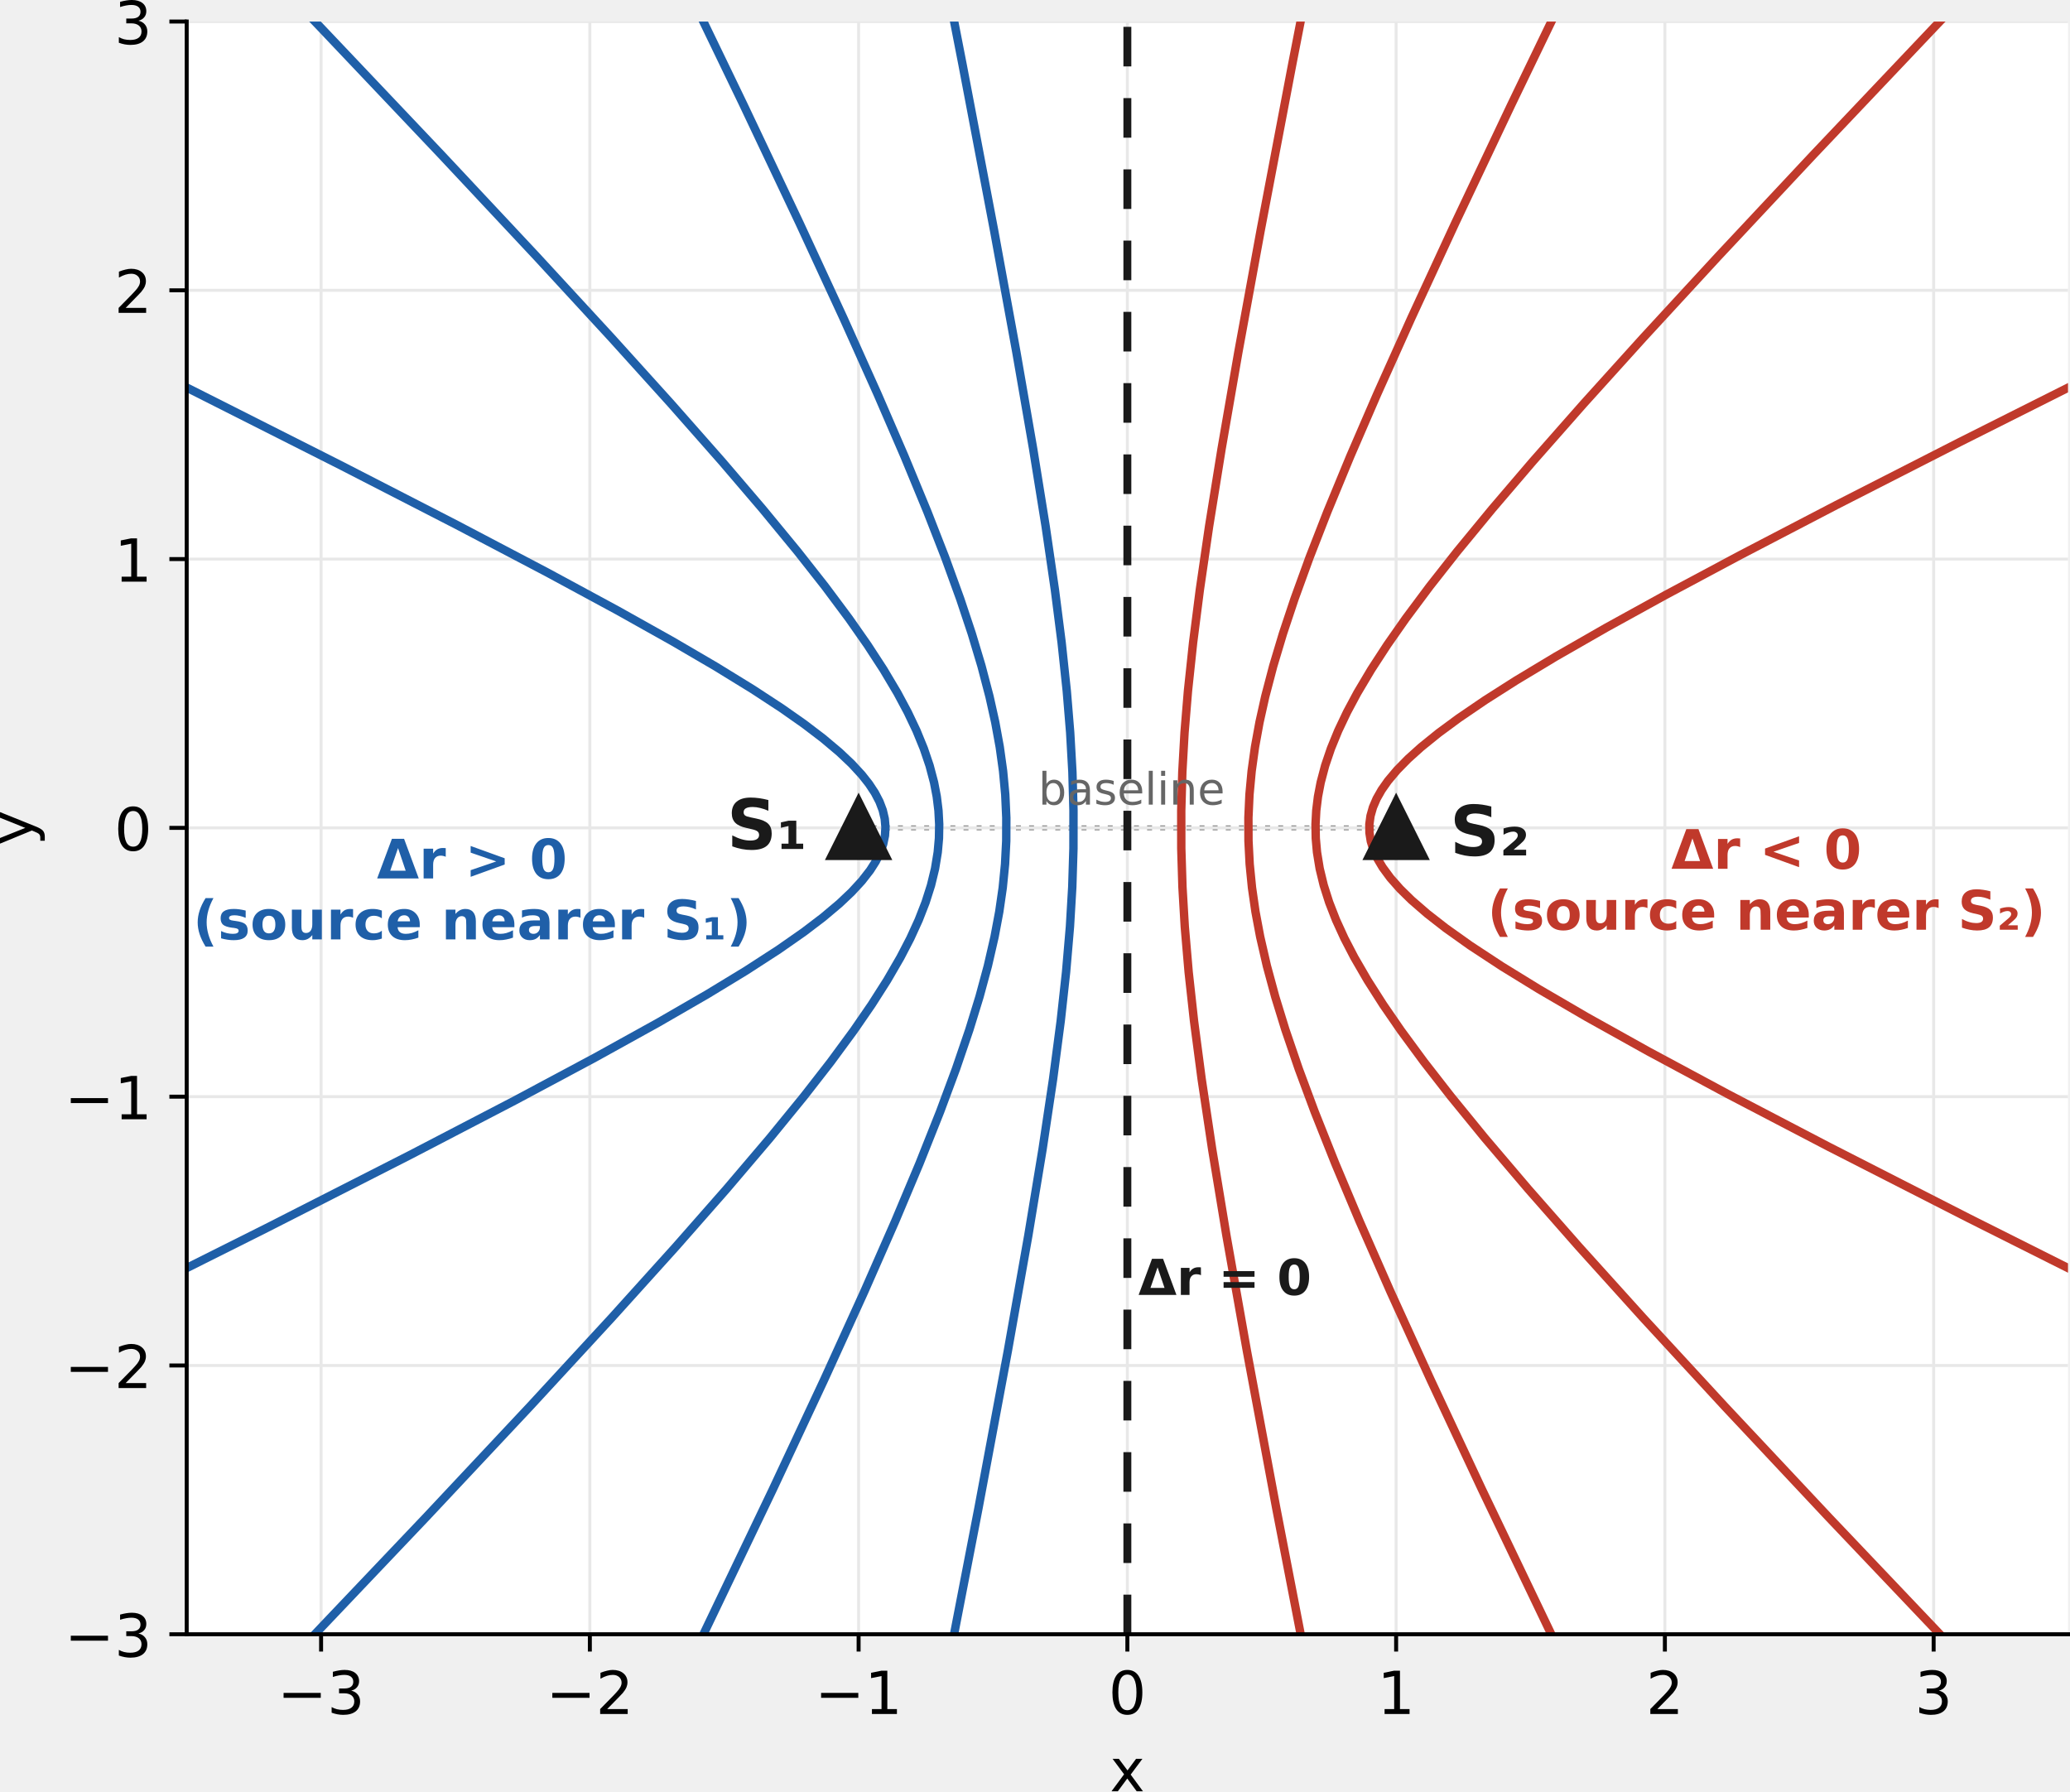
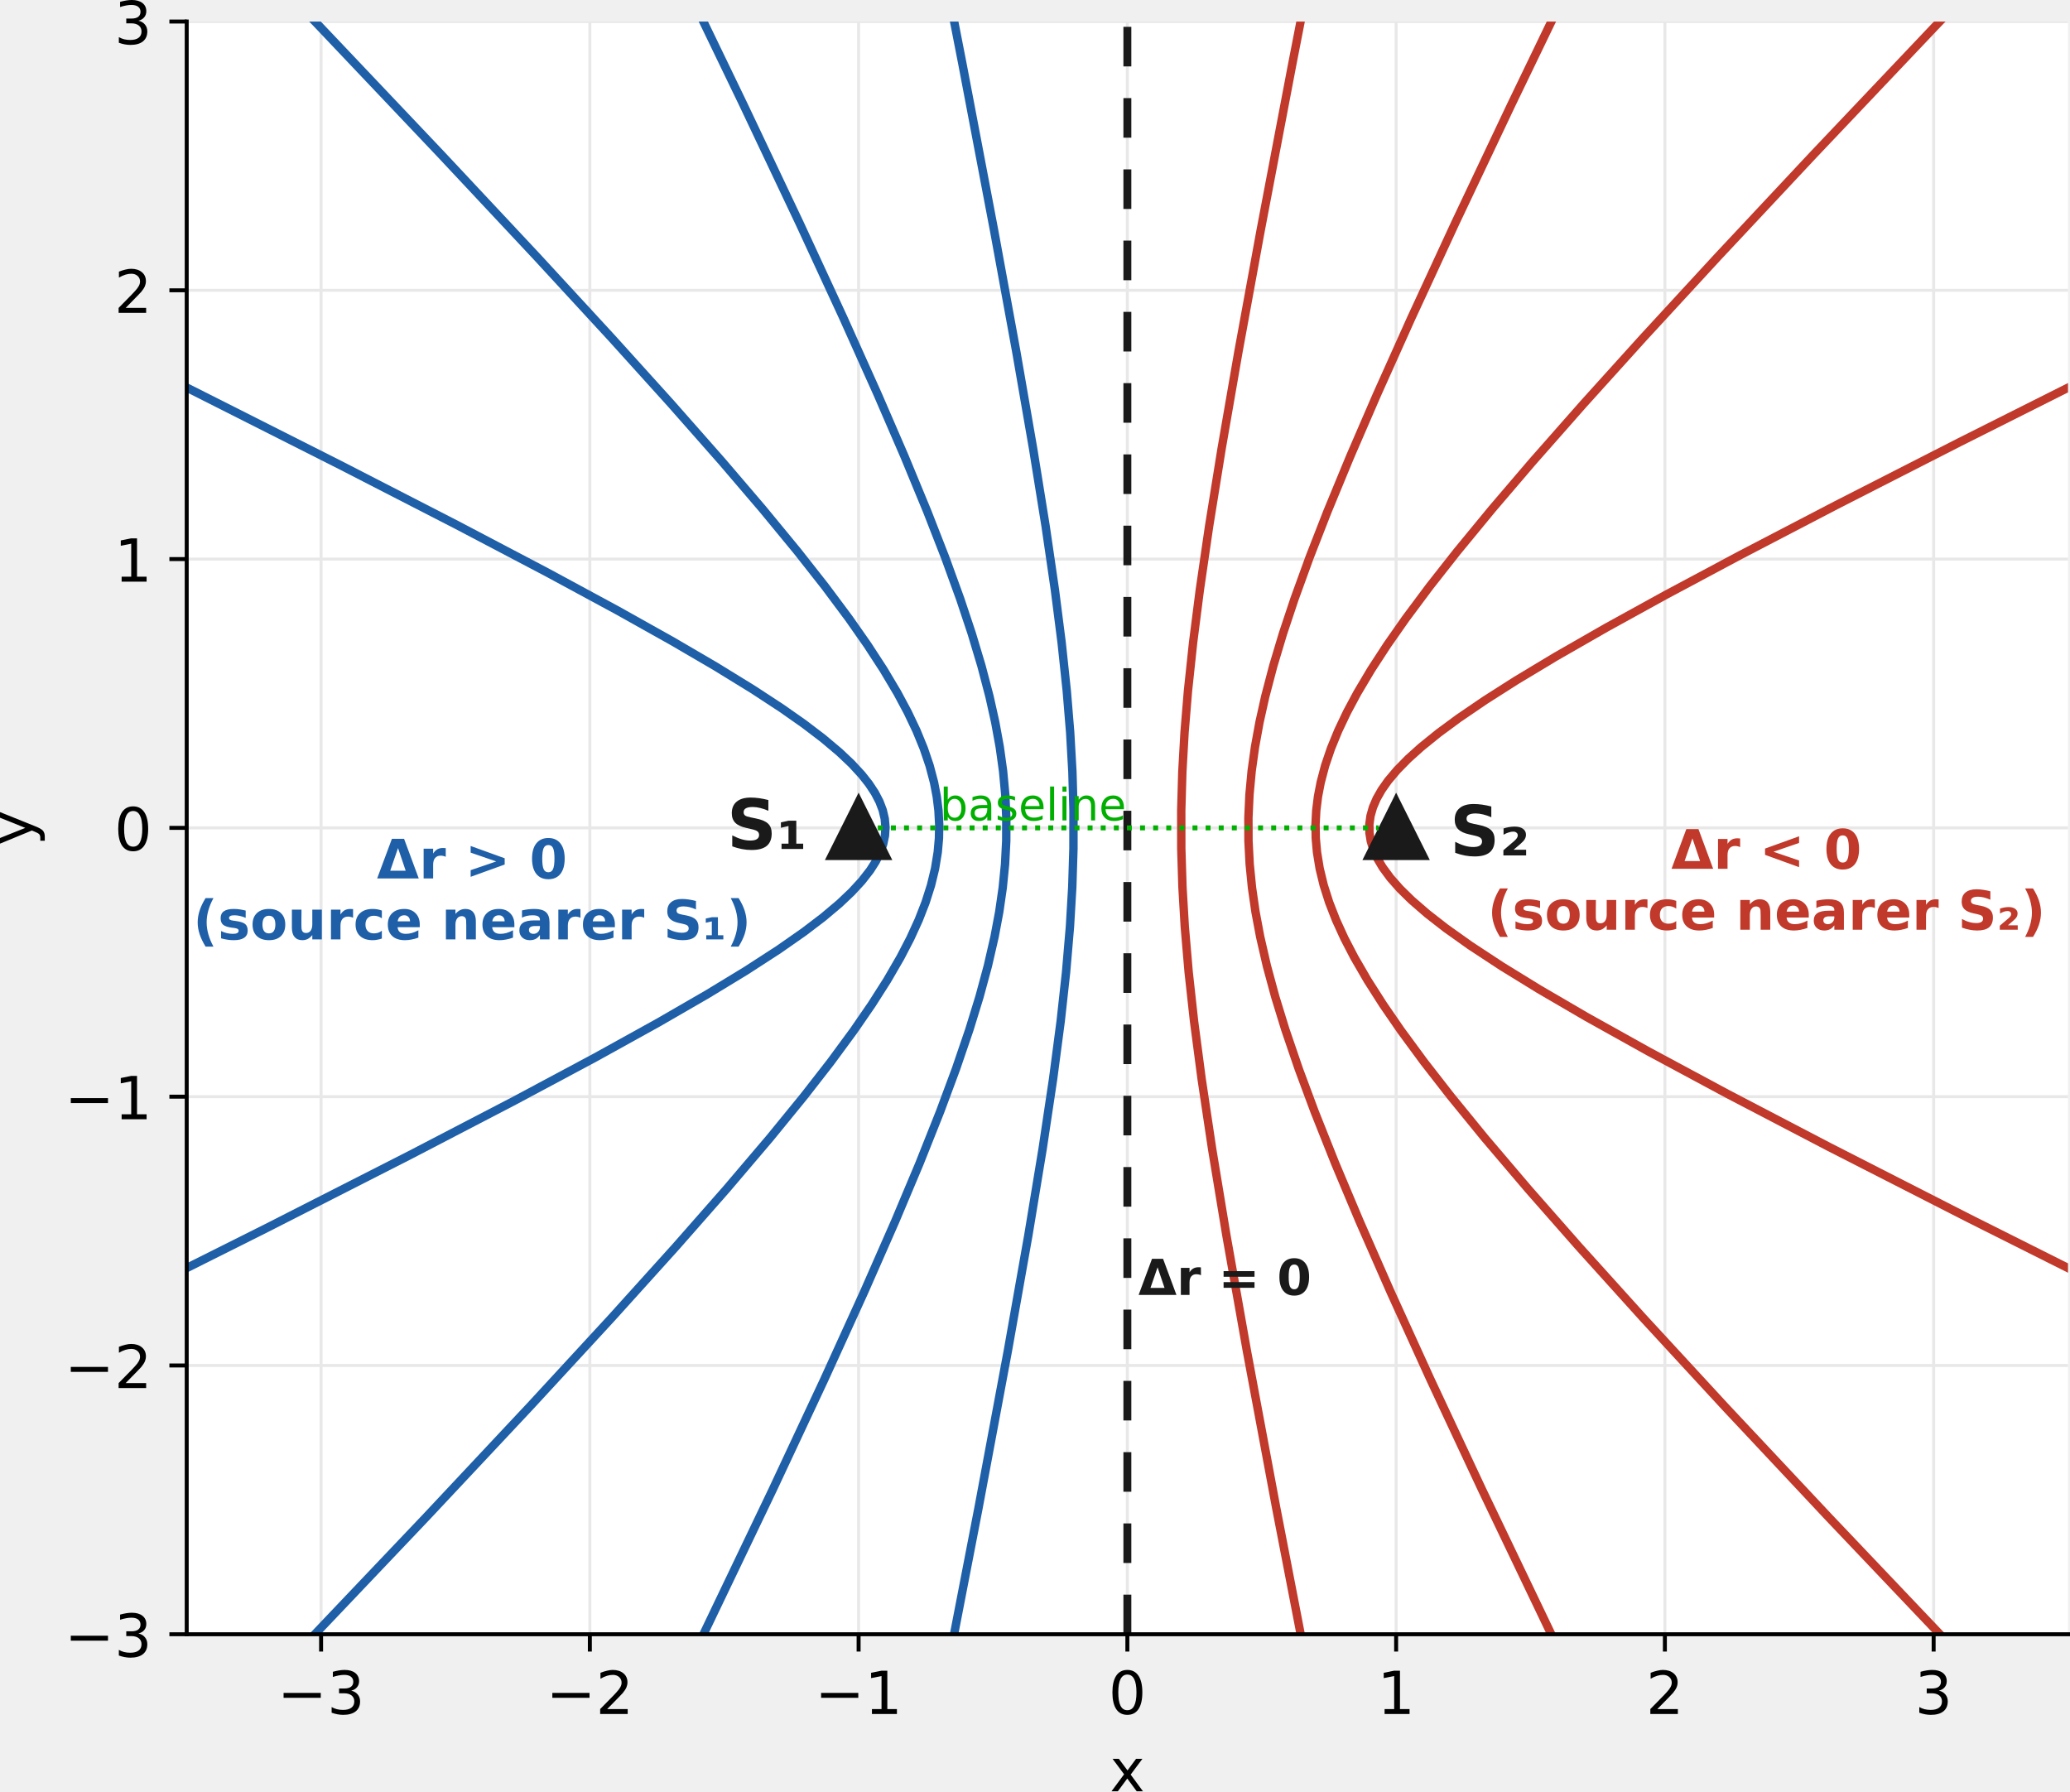
<svg xmlns="http://www.w3.org/2000/svg" xmlns:xlink="http://www.w3.org/1999/xlink" width="418.315pt" height="361.951pt" viewBox="0 0 418.315 361.951" version="1.1" id="svg300">
  <defs id="defs6">
    <style type="text/css" id="style4">*{stroke-linejoin: round; stroke-linecap: butt}</style>
  </defs>
  <g id="patch_2" transform="translate(-62.19283,-26.90081)">
    <path d="M 99.924,357.12 H 480.108 V 31.248 H 99.924 Z" style="fill:#ffffff" id="path11" />
  </g>
-   <g id="line2d_1" transform="translate(-62.19283,-26.90081)">
-     <path d="M 235.704,194.184 H 344.328" clip-path="url(#pefa35b6b33)" style="fill:none;stroke:#888888;stroke-dasharray:1, 1.65;stroke-dashoffset:0" id="path14" />
-   </g>
  <g id="matplotlib.axis_1" transform="translate(-62.19283,-26.90081)">
    <g id="xtick_1">
      <g id="line2d_2">
        <path d="M 127.08,357.12 V 31.248" clip-path="url(#pefa35b6b33)" style="fill:none;stroke:#e8e8e8;stroke-width:0.6;stroke-linecap:square" id="path17" />
      </g>
      <g id="line2d_3">
        <defs id="defs21">
          <path id="mc69512d97a" d="M 0,0 V 3.5" style="stroke:#000000;stroke-width:0.8" />
        </defs>
        <g id="g25">
          <use xlink:href="#mc69512d97a" x="127.08" y="357.12" style="stroke:#000000;stroke-width:0.8" id="use23" />
        </g>
      </g>
      <g id="text_1">
        <text style="font-size:12px;font-family:'DejaVu Sans';text-anchor:middle" x="127.08" y="373.238" id="text28">−3</text>
      </g>
    </g>
    <g id="xtick_2">
      <g id="line2d_4">
        <path d="M 181.392,357.12 V 31.248" clip-path="url(#pefa35b6b33)" style="fill:none;stroke:#e8e8e8;stroke-width:0.6;stroke-linecap:square" id="path32" />
      </g>
      <g id="line2d_5">
        <g id="g37">
          <use xlink:href="#mc69512d97a" x="181.392" y="357.12" style="stroke:#000000;stroke-width:0.8" id="use35" />
        </g>
      </g>
      <g id="text_2">
        <text style="font-size:12px;font-family:'DejaVu Sans';text-anchor:middle" x="181.392" y="373.238" id="text40">−2</text>
      </g>
    </g>
    <g id="xtick_3">
      <g id="line2d_6">
        <path d="M 235.704,357.12 V 31.248" clip-path="url(#pefa35b6b33)" style="fill:none;stroke:#e8e8e8;stroke-width:0.6;stroke-linecap:square" id="path44" />
      </g>
      <g id="line2d_7">
        <g id="g49">
          <use xlink:href="#mc69512d97a" x="235.704" y="357.12" style="stroke:#000000;stroke-width:0.8" id="use47" />
        </g>
      </g>
      <g id="text_3">
        <text style="font-size:12px;font-family:'DejaVu Sans';text-anchor:middle" x="235.704" y="373.238" id="text52">−1</text>
      </g>
    </g>
    <g id="xtick_4">
      <g id="line2d_8">
        <path d="M 290.016,357.12 V 31.248" clip-path="url(#pefa35b6b33)" style="fill:none;stroke:#e8e8e8;stroke-width:0.6;stroke-linecap:square" id="path56" />
      </g>
      <g id="line2d_9">
        <g id="g61">
          <use xlink:href="#mc69512d97a" x="290.016" y="357.12" style="stroke:#000000;stroke-width:0.8" id="use59" />
        </g>
      </g>
      <g id="text_4">
        <text style="font-size:12px;font-family:'DejaVu Sans';text-anchor:middle" x="290.016" y="373.238" id="text64">0</text>
      </g>
    </g>
    <g id="xtick_5">
      <g id="line2d_10">
        <path d="M 344.328,357.12 V 31.248" clip-path="url(#pefa35b6b33)" style="fill:none;stroke:#e8e8e8;stroke-width:0.6;stroke-linecap:square" id="path68" />
      </g>
      <g id="line2d_11">
        <g id="g73">
          <use xlink:href="#mc69512d97a" x="344.328" y="357.12" style="stroke:#000000;stroke-width:0.8" id="use71" />
        </g>
      </g>
      <g id="text_5">
        <text style="font-size:12px;font-family:'DejaVu Sans';text-anchor:middle" x="344.328" y="373.238" id="text76">1</text>
      </g>
    </g>
    <g id="xtick_6">
      <g id="line2d_12">
        <path d="M 398.64,357.12 V 31.248" clip-path="url(#pefa35b6b33)" style="fill:none;stroke:#e8e8e8;stroke-width:0.6;stroke-linecap:square" id="path80" />
      </g>
      <g id="line2d_13">
        <g id="g85">
          <use xlink:href="#mc69512d97a" x="398.64" y="357.12" style="stroke:#000000;stroke-width:0.8" id="use83" />
        </g>
      </g>
      <g id="text_6">
        <text style="font-size:12px;font-family:'DejaVu Sans';text-anchor:middle" x="398.64" y="373.238" id="text88">2</text>
      </g>
    </g>
    <g id="xtick_7">
      <g id="line2d_14">
        <path d="M 452.952,357.12 V 31.248" clip-path="url(#pefa35b6b33)" style="fill:none;stroke:#e8e8e8;stroke-width:0.6;stroke-linecap:square" id="path92" />
      </g>
      <g id="line2d_15">
        <g id="g97">
          <use xlink:href="#mc69512d97a" x="452.952" y="357.12" style="stroke:#000000;stroke-width:0.8" id="use95" />
        </g>
      </g>
      <g id="text_7">
        <text style="font-size:12px;font-family:'DejaVu Sans';text-anchor:middle" x="452.952" y="373.238" id="text100">3</text>
      </g>
    </g>
    <g id="text_8">
      <text style="font-size:12px;font-family:'DejaVu Sans';text-anchor:middle" x="290.016" y="388.852" id="text104">x</text>
    </g>
  </g>
  <g id="matplotlib.axis_2" transform="translate(-62.19283,-26.90081)">
    <g id="ytick_1">
      <g id="line2d_16">
        <path d="M 99.924,357.12 H 480.108" clip-path="url(#pefa35b6b33)" style="fill:none;stroke:#e8e8e8;stroke-width:0.6;stroke-linecap:square" id="path108" />
      </g>
      <g id="line2d_17">
        <defs id="defs112">
          <path id="mb2b7c1ceab" d="M 0,0 H -3.5" style="stroke:#000000;stroke-width:0.8" />
        </defs>
        <g id="g116">
          <use xlink:href="#mb2b7c1ceab" x="99.924" y="357.12" style="stroke:#000000;stroke-width:0.8" id="use114" />
        </g>
      </g>
      <g id="text_9">
        <text style="font-size:12px;font-family:'DejaVu Sans';text-anchor:end" x="92.924" y="361.679" id="text119">−3</text>
      </g>
    </g>
    <g id="ytick_2">
      <g id="line2d_18">
        <path d="M 99.924,302.808 H 480.108" clip-path="url(#pefa35b6b33)" style="fill:none;stroke:#e8e8e8;stroke-width:0.6;stroke-linecap:square" id="path123" />
      </g>
      <g id="line2d_19">
        <g id="g128">
          <use xlink:href="#mb2b7c1ceab" x="99.924" y="302.808" style="stroke:#000000;stroke-width:0.8" id="use126" />
        </g>
      </g>
      <g id="text_10">
        <text style="font-size:12px;font-family:'DejaVu Sans';text-anchor:end" x="92.924" y="307.367" id="text131">−2</text>
      </g>
    </g>
    <g id="ytick_3">
      <g id="line2d_20">
        <path d="M 99.924,248.496 H 480.108" clip-path="url(#pefa35b6b33)" style="fill:none;stroke:#e8e8e8;stroke-width:0.6;stroke-linecap:square" id="path135" />
      </g>
      <g id="line2d_21">
        <g id="g140">
          <use xlink:href="#mb2b7c1ceab" x="99.924" y="248.496" style="stroke:#000000;stroke-width:0.8" id="use138" />
        </g>
      </g>
      <g id="text_11">
        <text style="font-size:12px;font-family:'DejaVu Sans';text-anchor:end" x="92.924" y="253.055" id="text143">−1</text>
      </g>
    </g>
    <g id="ytick_4">
      <g id="line2d_22">
        <path d="M 99.924,194.184 H 480.108" clip-path="url(#pefa35b6b33)" style="fill:none;stroke:#e8e8e8;stroke-width:0.6;stroke-linecap:square" id="path147" />
      </g>
      <g id="line2d_23">
        <g id="g152">
          <use xlink:href="#mb2b7c1ceab" x="99.924" y="194.184" style="stroke:#000000;stroke-width:0.8" id="use150" />
        </g>
      </g>
      <g id="text_12">
        <text style="font-size:12px;font-family:'DejaVu Sans';text-anchor:end" x="92.924" y="198.743" id="text155">0</text>
      </g>
    </g>
    <g id="ytick_5">
      <g id="line2d_24">
        <path d="M 99.924,139.872 H 480.108" clip-path="url(#pefa35b6b33)" style="fill:none;stroke:#e8e8e8;stroke-width:0.6;stroke-linecap:square" id="path159" />
      </g>
      <g id="line2d_25">
        <g id="g164">
          <use xlink:href="#mb2b7c1ceab" x="99.924" y="139.872" style="stroke:#000000;stroke-width:0.8" id="use162" />
        </g>
      </g>
      <g id="text_13">
        <text style="font-size:12px;font-family:'DejaVu Sans';text-anchor:end" x="92.924" y="144.431" id="text167">1</text>
      </g>
    </g>
    <g id="ytick_6">
      <g id="line2d_26">
        <path d="M 99.924,85.56 H 480.108" clip-path="url(#pefa35b6b33)" style="fill:none;stroke:#e8e8e8;stroke-width:0.6;stroke-linecap:square" id="path171" />
      </g>
      <g id="line2d_27">
        <g id="g176">
          <use xlink:href="#mb2b7c1ceab" x="99.924" y="85.56" style="stroke:#000000;stroke-width:0.8" id="use174" />
        </g>
      </g>
      <g id="text_14">
        <text style="font-size:12px;font-family:'DejaVu Sans';text-anchor:end" x="92.924" y="90.119" id="text179">2</text>
      </g>
    </g>
    <g id="ytick_7">
      <g id="line2d_28">
        <path d="M 99.924,31.248 H 480.108" clip-path="url(#pefa35b6b33)" style="fill:none;stroke:#e8e8e8;stroke-width:0.6;stroke-linecap:square" id="path183" />
      </g>
      <g id="line2d_29">
        <g id="g188">
          <use xlink:href="#mb2b7c1ceab" x="99.924" y="31.248" style="stroke:#000000;stroke-width:0.8" id="use186" />
        </g>
      </g>
      <g id="text_15">
        <text style="font-size:12px;font-family:'DejaVu Sans';text-anchor:end" x="92.924" y="35.807" id="text191">3</text>
      </g>
    </g>
    <g id="text_16">
      <text style="font-size:12px;font-family:'DejaVu Sans';text-anchor:middle" x="68.738" y="194.184" transform="rotate(-90,68.73775,194.184)" id="text195">y</text>
    </g>
  </g>
  <g id="line2d_30" transform="translate(-62.19283,-26.90081)">
    <path d="m 237.199,447.4 13.686,-69.052 9.027,-46.626 5.945,-31.826 4.141,-23.34 2.884,-17.462 2.124,-14.169 1.539,-11.721 1.086,-9.884 0.782,-9.17 0.469,-8.025 0.237,-7.776 0.009,-7.689 -0.218,-7.762 -0.45,-7.998 -0.691,-8.401 -1.037,-9.759 -1.363,-10.676 -1.87,-12.825 -2.527,-15.674 -3.383,-19.491 -4.511,-24.641 -6.39,-33.593 L 248.72,-1 v 0" clip-path="url(#pefa35b6b33)" style="fill:none;stroke:#1f5fa8;stroke-width:1.7;stroke-linecap:square" id="path199" />
  </g>
  <g id="line2d_31" transform="translate(-62.19283,-26.90081)">
    <path d="m 342.833,447.4 -13.686,-69.052 -9.027,-46.626 -5.945,-31.826 -4.141,-23.34 -2.884,-17.462 -2.124,-14.169 -1.539,-11.721 -1.086,-9.884 -0.782,-9.17 -0.469,-8.025 -0.237,-7.776 -0.009,-7.689 0.218,-7.762 0.45,-7.998 0.691,-8.401 1.037,-9.759 1.363,-10.676 1.87,-12.825 2.527,-15.674 3.383,-19.491 4.511,-24.641 6.39,-33.593 L 331.312,-1 v 0" clip-path="url(#pefa35b6b33)" style="fill:none;stroke:#c0392b;stroke-width:1.7;stroke-linecap:square" id="path202" />
  </g>
  <g id="line2d_32" transform="translate(-62.19283,-26.90081)">
    <path d="m 160.1,447.4 25.09,-50.921 18.793,-38.596 14.377,-30.024 10.38,-22.163 8.073,-17.729 6.291,-14.316 4.903,-11.659 4.166,-10.47 3.21,-8.641 2.708,-7.935 2.041,-6.634 1.69,-6.233 1.359,-5.906 0.944,-5.031 0.704,-4.874 0.47,-4.762 0.241,-4.694 0.014,-4.67 -0.213,-4.689 -0.441,-4.751 -0.674,-4.858 -0.913,-5.009 -1.161,-5.207 -1.615,-6.154 -1.961,-6.538 -2.33,-6.999 -3.055,-8.417 -3.589,-9.209 -4.626,-11.204 -5.416,-12.521 -6.921,-15.419 L 223.785,72.024 212.427,48.046 197.799,17.724 188.671,-1 v 0" clip-path="url(#pefa35b6b33)" style="fill:none;stroke:#1f5fa8;stroke-width:1.7;stroke-linecap:square" id="path205" />
  </g>
  <g id="line2d_33" transform="translate(-62.19283,-26.90081)">
    <path d="m 419.932,447.4 -25.09,-50.921 -18.793,-38.596 -14.377,-30.024 -10.38,-22.163 -8.073,-17.729 -6.291,-14.316 -4.903,-11.659 -4.166,-10.47 -3.21,-8.641 -2.708,-7.935 -2.041,-6.634 -1.69,-6.233 -1.359,-5.906 -0.944,-5.031 -0.704,-4.874 -0.47,-4.762 -0.241,-4.694 -0.014,-4.67 0.213,-4.689 0.441,-4.751 0.674,-4.858 0.913,-5.009 1.161,-5.207 1.615,-6.154 1.961,-6.538 2.33,-6.999 3.055,-8.417 3.589,-9.209 4.626,-11.204 5.416,-12.521 6.921,-15.419 8.855,-19.142 L 367.605,48.046 382.233,17.724 391.361,-1 v 0" clip-path="url(#pefa35b6b33)" style="fill:none;stroke:#c0392b;stroke-width:1.7;stroke-linecap:square" id="path208" />
  </g>
  <g id="line2d_34" transform="translate(-62.19283,-26.90081)">
    <path d="m 78.75,406.2 40.381,-42.048 29.091,-30.606 21.1,-22.498 16.509,-17.903 12.964,-14.365 10.205,-11.609 8.784,-10.329 6.883,-8.433 5.383,-6.914 4.679,-6.359 3.613,-5.247 3.134,-4.916 2.684,-4.631 1.999,-3.851 1.688,-3.693 1.389,-3.561 1.099,-3.454 0.818,-3.372 0.542,-3.314 0.248,-2.812 0.05,-2.801 -0.149,-2.804 -0.348,-2.823 -0.548,-2.856 -0.897,-3.393 -1.181,-3.482 -1.473,-3.596 -1.775,-3.736 -2.09,-3.902 -2.794,-4.698 -3.251,-4.994 -3.738,-5.337 -4.83,-6.476 -5.547,-7.048 -7.084,-8.604 -8.152,-9.538 L 197.79,108.462 185.83,95.223 170.691,78.792 151.468,58.262 126.953,32.411 94.956,-1 v 0" clip-path="url(#pefa35b6b33)" style="fill:none;stroke:#1f5fa8;stroke-width:1.7;stroke-linecap:square" id="path211" />
  </g>
  <g id="line2d_35" transform="translate(-62.19283,-26.90081)">
    <path d="m 501.282,406.2 -40.381,-42.048 -29.091,-30.606 -21.1,-22.498 -16.509,-17.903 -12.964,-14.365 -10.205,-11.609 -8.784,-10.329 -6.883,-8.433 -5.383,-6.914 -4.679,-6.359 -3.613,-5.247 -3.134,-4.916 -2.684,-4.631 -1.999,-3.851 -1.688,-3.693 -1.389,-3.561 -1.099,-3.454 -0.818,-3.372 -0.542,-3.314 -0.248,-2.812 -0.05,-2.801 0.149,-2.804 0.348,-2.823 0.548,-2.856 0.897,-3.393 1.181,-3.482 1.473,-3.596 1.775,-3.736 2.09,-3.902 2.794,-4.698 3.251,-4.994 3.738,-5.337 4.83,-6.476 5.547,-7.048 7.084,-8.604 8.152,-9.538 10.343,-11.736 11.96,-13.239 15.139,-16.431 19.223,-20.53 L 453.079,32.411 485.076,-1 v 0" clip-path="url(#pefa35b6b33)" style="fill:none;stroke:#c0392b;stroke-width:1.7;stroke-linecap:square" id="path214" />
  </g>
  <g id="line2d_36" transform="translate(-62.19283,-26.90081)">
    <path d="m 18.388,323.592 57.009,-28.195 40.555,-20.302 29.12,-14.824 21.03,-10.939 16.362,-8.748 12.756,-7.062 9.948,-5.748 7.749,-4.712 6.631,-4.294 5.093,-3.558 3.881,-2.954 3.311,-2.787 2.454,-2.322 2.059,-2.23 1.678,-2.153 1.144,-1.797 0.879,-1.761 0.619,-1.735 0.361,-1.718 0.106,-1.71 -0.149,-1.711 -0.404,-1.72 -0.662,-1.739 -0.923,-1.767 -1.189,-1.804 -1.461,-1.85 -2.059,-2.23 -2.454,-2.322 -3.311,-2.787 -3.881,-2.954 -4.487,-3.149 -5.825,-3.812 -7.517,-4.623 -8.722,-5.096 -11.138,-6.239 -14.22,-7.69 -18.179,-9.553 L 131.249,121.024 101.25,105.879 62.431,86.532 18.388,64.776 v 0" clip-path="url(#pefa35b6b33)" style="fill:none;stroke:#1f5fa8;stroke-width:1.7;stroke-linecap:square" id="path217" />
  </g>
  <g id="line2d_37" transform="translate(-62.19283,-26.90081)">
    <path d="m 548.2,316.967 -50.969,-25.256 -37.121,-18.621 -28.392,-14.489 -20.492,-10.698 -15.932,-8.56 -12.408,-6.915 -9.666,-5.634 -7.517,-4.623 -6.42,-4.218 -4.918,-3.5 -3.736,-2.91 -3.174,-2.749 -2.34,-2.294 -1.949,-2.206 -1.571,-2.134 -1.055,-1.784 -0.792,-1.752 -0.533,-1.729 -0.276,-1.714 -0.021,-1.709 0.234,-1.713 0.49,-1.726 0.748,-1.747 1.011,-1.778 1.279,-1.818 1.839,-2.184 2.226,-2.267 2.629,-2.366 3.521,-2.847 4.104,-3.024 5.361,-3.65 6.21,-3.953 7.985,-4.804 10.237,-5.866 11.934,-6.575 15.201,-8.118 19.399,-10.1 24.834,-12.673 L 492.446,99.044 537.148,76.857 548.2,71.401 v 0" clip-path="url(#pefa35b6b33)" style="fill:none;stroke:#c0392b;stroke-width:1.7;stroke-linecap:square" id="path220" />
  </g>
  <g id="line2d_38" transform="translate(-62.19283,-26.90081)">
    <path d="M 290.016,357.12 V 31.248" clip-path="url(#pefa35b6b33)" style="fill:none;stroke:#1a1a1a;stroke-width:1.6;stroke-dasharray:8, 6.4;stroke-dashoffset:0" id="path223" />
  </g>
  <g id="patch_3" transform="translate(-62.19283,-26.90081)">
    <path d="M 99.924,357.12 V 31.248" style="fill:none;stroke:#000000;stroke-width:0.8;stroke-linecap:square;stroke-linejoin:miter" id="path226" />
  </g>
  <g id="patch_4" transform="translate(-62.19283,-26.90081)">
    <path d="M 99.924,357.12 H 480.108" style="fill:none;stroke:#000000;stroke-width:0.8;stroke-linecap:square;stroke-linejoin:miter" id="path229" />
  </g>
  <g id="text_17" transform="translate(-68.71279,-38.63674)">
    <text style="font-weight:700;font-size:14px;font-family:'DejaVu Sans';text-anchor:middle;fill:#1a1a1a" x="223.704" y="210.184" id="text232">S₁</text>
  </g>
  <g id="text_18" transform="translate(-55.23821,-37.33275)">
    <text style="font-weight:700;font-size:14px;font-family:'DejaVu Sans';text-anchor:middle;fill:#1a1a1a" x="356.328" y="210.184" id="text235">S₂</text>
  </g>
-   <g id="text_19" transform="translate(-61.32351,-25.59682)">
-     <text style="font-size:9px;font-family:'DejaVu Sans';text-anchor:middle;fill:#666666" x="290.016" y="188.184" id="text238">baseline</text>
+   <g id="text_19" transform="translate(-81.26309,-22.40802)" style="fill:#00af00;fill-opacity:1;stroke:none;stroke-opacity:1">
+     <text style="font-size:9px;font-family:'DejaVu Sans';text-anchor:middle;fill:#00af00;fill-opacity:1;stroke:none;stroke-opacity:1" x="290.016" y="188.184" id="text238">baseline</text>
  </g>
  <g id="text_20" transform="translate(-77.84074,101.5424)">
    <text style="font-weight:700;font-size:11px;font-family:'DejaVu Sans';fill:#1f5fa8" transform="translate(154.0115,75.95801)" id="text241">Δr &gt; 0</text>
    <text style="font-weight:700;font-size:11px;font-family:'DejaVu Sans';fill:#1f5fa8" transform="translate(116.8358,88.2756)" id="text243">(source nearer S₁)</text>
  </g>
  <g id="text_21" transform="translate(-49.80491,99.58643)">
    <text style="font-weight:700;font-size:11px;font-family:'DejaVu Sans';fill:#c0392b" transform="translate(387.5531,75.95801)" id="text246">Δr &lt; 0</text>
    <text style="font-weight:700;font-size:11px;font-family:'DejaVu Sans';fill:#c0392b" transform="translate(350.3774,88.2756)" id="text248">(source nearer S₂)</text>
  </g>
  <g id="text_22" transform="translate(-62.19283,-26.90081)">
    <text style="font-size:10px;font-family:'DejaVu Sans';fill:#1a1a1a" id="text251" x="292.247" y="288.555">
      <tspan style="font-weight:bold" id="tspan1090">Δr = 0</tspan>
    </text>
  </g>
  <g id="line2d_39" transform="translate(-62.19283,-26.90081)">
    <path d="M 235.704,194.184" clip-path="url(#pefa35b6b33)" style="fill:none;stroke:#1a1a1a;stroke-width:1.5;stroke-linecap:square" id="path269" />
    <defs id="defs272">
      <path id="m88e65fb4fb" d="M 0,-6 -6,6 H 6 Z" style="stroke:#1a1a1a;stroke-linejoin:miter" />
    </defs>
    <g clip-path="url(#pefa35b6b33)" id="g276">
      <use xlink:href="#m88e65fb4fb" x="235.704" y="194.184" style="fill:#1a1a1a;stroke:#1a1a1a;stroke-linejoin:miter" id="use274" />
    </g>
  </g>
  <g id="line2d_40" transform="translate(-62.19283,-26.90081)">
    <path d="M 344.328,194.184" clip-path="url(#pefa35b6b33)" style="fill:none;stroke:#1a1a1a;stroke-width:1.5;stroke-linecap:square" id="path279" />
    <g clip-path="url(#pefa35b6b33)" id="g283">
      <use xlink:href="#m88e65fb4fb" x="344.328" y="194.184" style="fill:#1a1a1a;stroke:#1a1a1a;stroke-linejoin:miter" id="use281" />
    </g>
  </g>
  <defs id="defs298">
    <clipPath id="pefa35b6b33">
      <rect x="99.924" y="31.248" width="380.184" height="325.872" id="rect295" />
    </clipPath>
  </defs>
+   <g id="line2d_1" transform="matrix(0.9317378,0,0,0.9317378,-42.22282,-13.64538)" style="stroke-width:1.073;stroke:#00af00;stroke-opacity:1">
+     <path d="M 235.704,194.184 H 344.328" clip-path="url(#pefa35b6b33)" style="fill:none;stroke:#00af00;stroke-width:1.073;stroke-dasharray:1.073, 1.771;stroke-dashoffset:0;stroke-opacity:1" id="path14" />
+   </g>
</svg>
